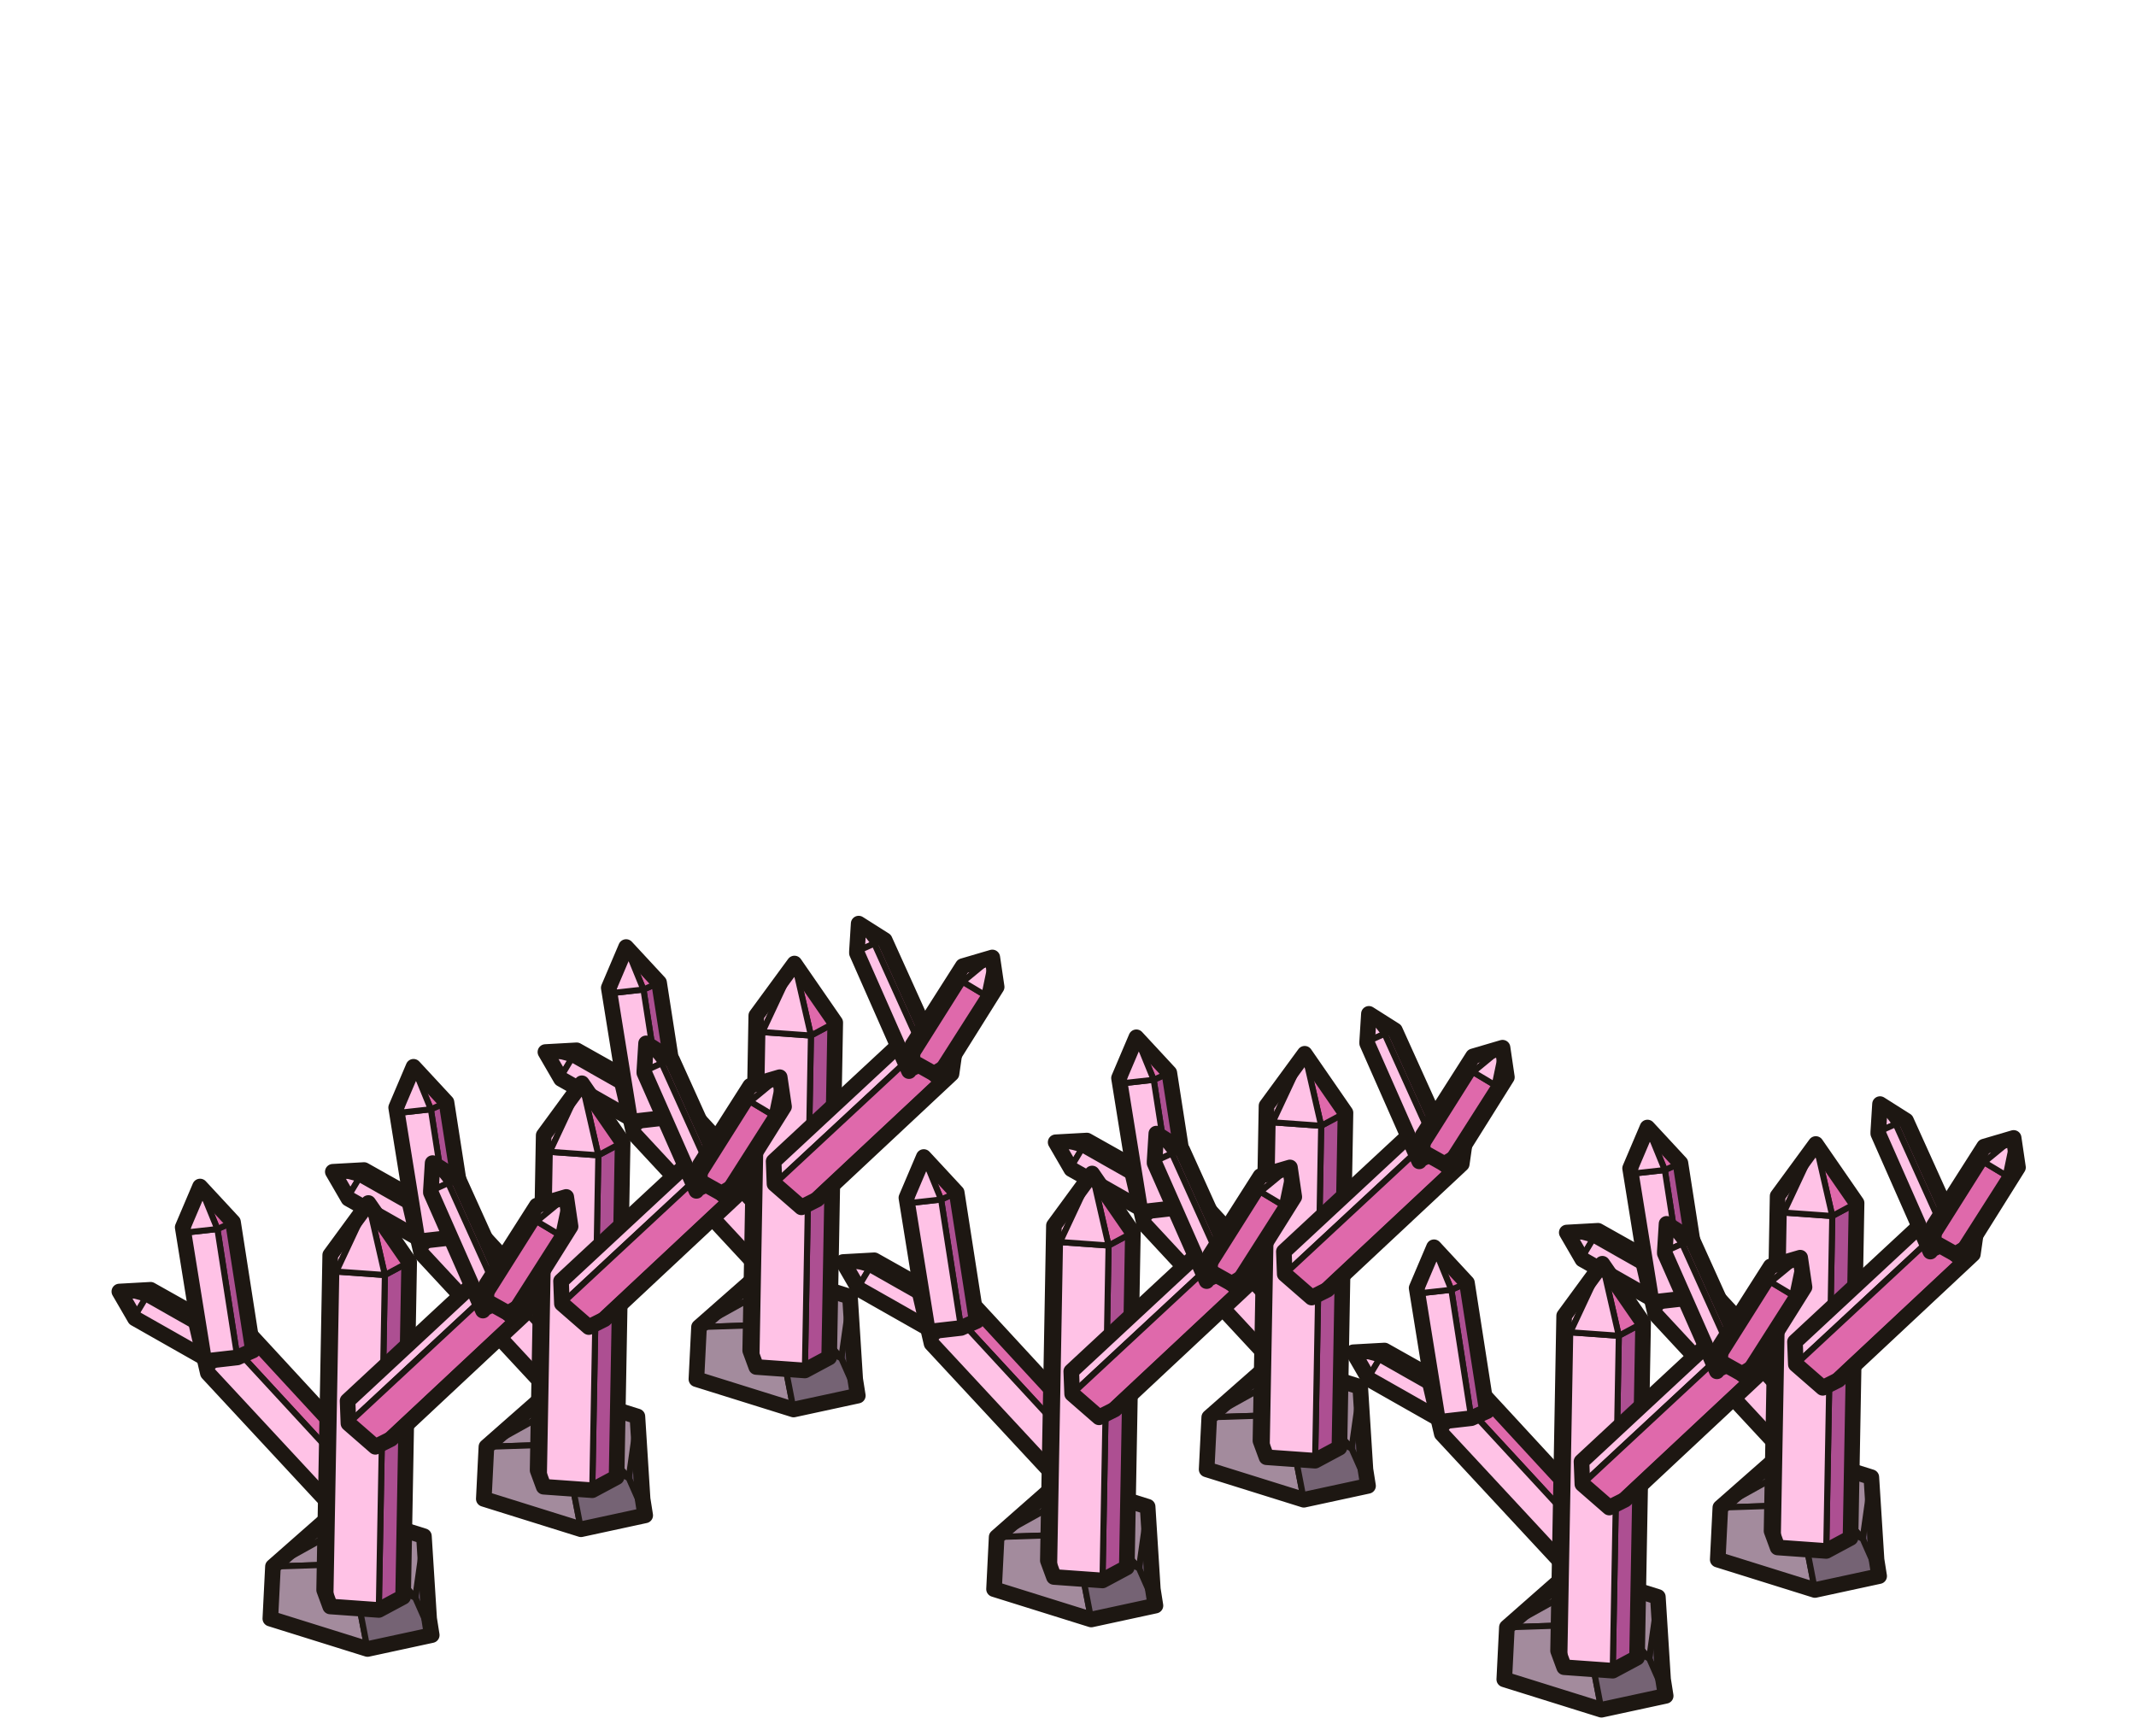
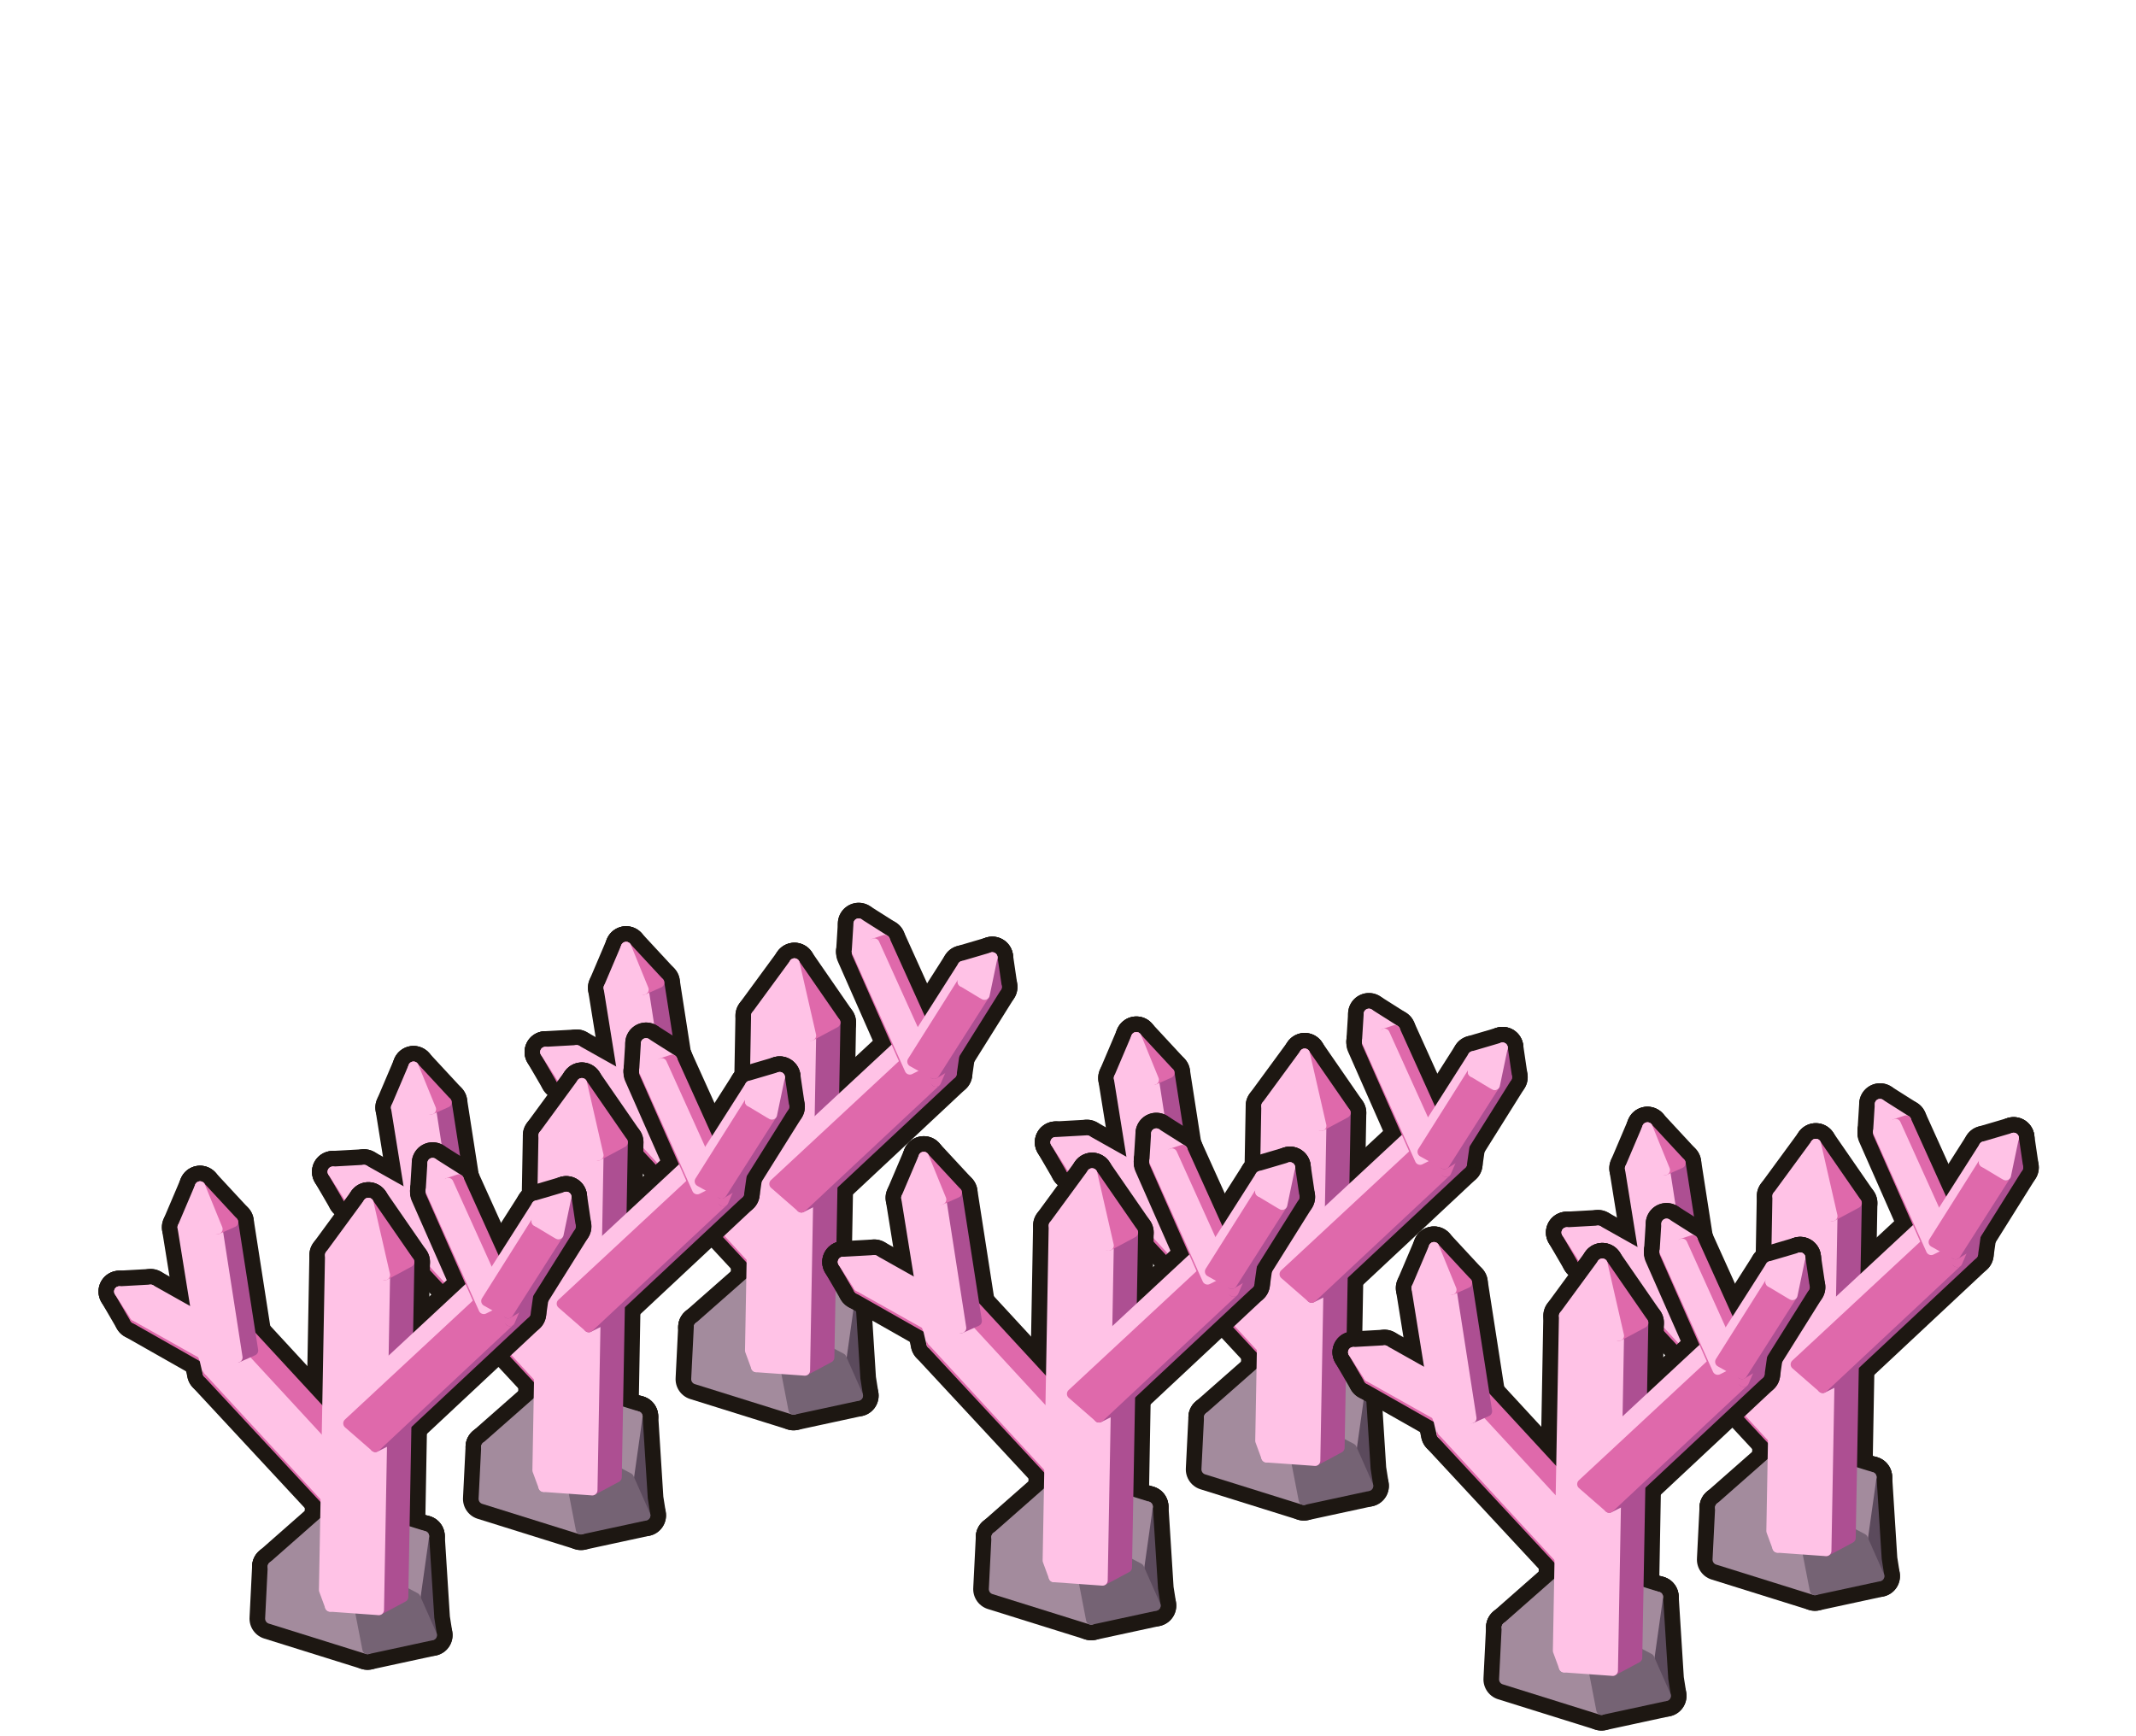
<svg xmlns="http://www.w3.org/2000/svg" width="64" height="52" viewBox="0 0 64 52">
  <defs>
    <g id="unit">
      <g stroke-linejoin="round" stroke-linecap="round">
-         <path d="M32.7,48.3L41.1,49.8L31.2,46.7Z" fill="#a38b9d" stroke="#1d1712" stroke-width=".7" />
-         <path d="M32.7,48.3L31.2,46.7L23.7,53.3Z" fill="#a38b9d" stroke="#1d1712" stroke-width=".7" />
-         <path d="M41.1,49.8L40.1,56.9L42.0,61.2L41.7,59.3Z" fill="#5b4a5c" stroke="#1d1712" stroke-width=".7" />
-         <path d="M32.7,48.3L40.1,56.9L41.1,49.8Z" fill="#a38b9d" stroke="#1d1712" stroke-width=".7" />
-         <path d="M32.7,48.3L23.7,53.3L32.7,53.0Z" fill="#a38b9d" stroke="#1d1712" stroke-width=".7" />
-         <path d="M32.7,53.0L23.7,53.3L23.4,59.3L34.6,62.8Z" fill="#a38b9d" stroke="#1d1712" stroke-width=".7" />
-         <path d="M32.7,48.3L32.7,53.0L40.1,56.9Z" fill="#a38b9d" stroke="#1d1712" stroke-width=".7" />
-         <path d="M40.1,56.9L32.7,53.0L34.6,62.8L42.0,61.2Z" fill="#756374" stroke="#1d1712" stroke-width=".7" />
-         <path d="M31.2,46.7L23.7,53.3M41.1,49.8L31.2,46.7M42.0,61.2L41.7,59.3M41.7,59.3L41.1,49.8M34.6,62.8L42.0,61.2M23.7,53.3L23.4,59.3M23.4,59.3L34.6,62.8" fill="none" stroke="#1d1712" stroke-width="1.8" />
-         <path d="M7.8,24.7L7.8,24.4L6.0,21.6Z" fill="#df69ab" stroke="#1d1712" stroke-width=".7" />
-         <path d="M18.2,30.6L18.3,30.3L7.8,24.4L7.8,24.7Z" fill="#df69ab" stroke="#1d1712" stroke-width=".7" />
-         <path d="M9.0,22.4L9.6,21.4L6.0,21.6Z" fill="#ffc2e6" stroke="#1d1712" stroke-width=".7" />
-         <path d="M19.4,28.3L20.1,27.3L9.6,21.4L9.0,22.4Z" fill="#ffc2e6" stroke="#1d1712" stroke-width=".7" />
-         <path d="M7.8,24.4L9.0,22.4L6.0,21.6Z" fill="#ffc2e6" stroke="#1d1712" stroke-width=".7" />
-         <path d="M18.3,30.3L19.4,28.3L9.0,22.4L7.8,24.4Z" fill="#ffc2e6" stroke="#1d1712" stroke-width=".7" />
-         <path d="M18.2,30.6L18.3,30.3M7.8,24.7L18.2,30.6M6.0,21.6L7.8,24.7M18.3,30.3L19.4,28.3M19.4,28.3L20.1,27.3M20.1,27.3L9.6,21.4M9.6,21.4L6.0,21.6" fill="none" stroke="#1d1712" stroke-width="1.8" />
-         <path d="M16.2,31.0L16.3,30.7L14.8,25.0Z" fill="#ffc2e6" stroke="#1d1712" stroke-width=".7" />
-         <path d="M31.8,47.8L31.8,47.5L16.3,30.7L16.2,31.0Z" fill="#df69ab" stroke="#1d1712" stroke-width=".7" />
-         <path d="M19.2,28.0L21.0,26.5L14.8,25.0Z" fill="#ffc2e6" stroke="#1d1712" stroke-width=".7" />
-         <path d="M16.3,30.7L19.2,28.0L14.8,25.0Z" fill="#ffc2e6" stroke="#1d1712" stroke-width=".7" />
-         <path d="M34.7,44.8L36.5,43.3L21.0,26.5L19.2,28.0Z" fill="#df69ab" stroke="#1d1712" stroke-width=".7" />
-         <path d="M31.8,47.5L34.7,44.8L19.2,28.0L16.3,30.7Z" fill="#ffc2e6" stroke="#1d1712" stroke-width=".7" />
-         <path d="M31.8,47.8L31.8,47.5M16.2,31.0L31.8,47.8M14.8,25.0L16.2,31.0M31.8,47.5L34.7,44.8M34.7,44.8L36.5,43.3M36.5,43.3L21.0,26.5M21.0,26.5L14.8,25.0" fill="none" stroke="#1d1712" stroke-width="1.8" />
-         <path d="M15.7,29.1L16.1,29.6L13.7,14.8L13.3,14.2Z" fill="#ffc2e6" stroke="#1d1712" stroke-width=".7" />
-         <path d="M19.6,29.2L21.4,28.4L19.1,13.6L17.3,14.4Z" fill="#ad4f92" stroke="#1d1712" stroke-width=".7" />
-         <path d="M13.3,14.2L13.7,14.8L15.3,9.5Z" fill="#ffc2e6" stroke="#1d1712" stroke-width=".7" />
-         <path d="M16.1,29.6L19.6,29.2L17.3,14.4L13.7,14.8Z" fill="#ffc2e6" stroke="#1d1712" stroke-width=".7" />
-         <path d="M17.3,14.4L19.1,13.6L15.3,9.5Z" fill="#df69ab" stroke="#1d1712" stroke-width=".7" />
-         <path d="M13.7,14.8L17.3,14.4L15.3,9.5Z" fill="#ffc2e6" stroke="#1d1712" stroke-width=".7" />
-         <path d="M15.7,29.1L16.1,29.6M13.3,14.2L15.7,29.1M15.3,9.5L13.3,14.2M16.1,29.6L19.6,29.2M19.6,29.2L21.4,28.4M21.4,28.4L19.1,13.6M19.1,13.6L15.3,9.5" fill="none" stroke="#1d1712" stroke-width="1.8" />
-         <path d="M29.6,56.0L30.3,57.9L31.0,19.3L30.3,17.4Z" fill="#ffc2e6" stroke="#1d1712" stroke-width=".7" />
-         <path d="M35.9,58.3L38.7,56.8L39.4,18.2L36.6,19.7Z" fill="#ad4f92" stroke="#1d1712" stroke-width=".7" />
-         <path d="M30.3,57.9L35.9,58.3L36.6,19.7L31.0,19.3Z" fill="#ffc2e6" stroke="#1d1712" stroke-width=".7" />
-         <path d="M30.3,17.4L31.0,19.3L34.7,11.4Z" fill="#ffc2e6" stroke="#1d1712" stroke-width=".7" />
-         <path d="M36.6,19.7L39.4,18.2L34.7,11.4Z" fill="#df69ab" stroke="#1d1712" stroke-width=".7" />
-         <path d="M31.0,19.3L36.6,19.7L34.7,11.4Z" fill="#ffc2e6" stroke="#1d1712" stroke-width=".7" />
-         <path d="M29.6,56.0L30.3,57.9M30.3,17.4L29.6,56.0M34.7,11.4L30.3,17.4M30.3,57.9L35.9,58.3M35.9,58.3L38.7,56.8M38.7,56.8L39.4,18.2M39.4,18.2L34.7,11.4" fill="none" stroke="#1d1712" stroke-width="1.8" />
-         <path d="M35.5,39.5L37.3,38.6L52.8,24.1L51.0,25.0Z" fill="#ad4f92" stroke="#1d1712" stroke-width=".7" />
-         <path d="M32.3,34.2L32.4,36.8L48.0,22.3L47.9,19.7Z" fill="#ffc2e6" stroke="#1d1712" stroke-width=".7" />
-         <path d="M32.4,36.8L35.5,39.5L51.0,25.0L48.0,22.3Z" fill="#df69ab" stroke="#1d1712" stroke-width=".7" />
-         <path d="M51.0,25.0L52.8,24.1L53.5,19.2Z" fill="#ad4f92" stroke="#1d1712" stroke-width=".7" />
-         <path d="M47.9,19.7L48.0,22.3L53.5,19.2Z" fill="#ffc2e6" stroke="#1d1712" stroke-width=".7" />
-         <path d="M48.0,22.3L51.0,25.0L53.5,19.2Z" fill="#df69ab" stroke="#1d1712" stroke-width=".7" />
-         <path d="M32.3,34.2L32.4,36.8M47.9,19.7L32.3,34.2M53.5,19.2L47.9,19.7M32.4,36.8L35.5,39.5M35.5,39.5L37.3,38.6M37.3,38.6L52.8,24.1M52.8,24.1L53.5,19.2" fill="none" stroke="#1d1712" stroke-width="1.8" />
-         <path d="M43.9,9.1L45.1,8.7L42.1,6.8Z" fill="#ffc2e6" stroke="#1d1712" stroke-width=".7" />
-         <path d="M47.9,23.8L48.0,23.6L41.9,10.0L41.9,10.2Z" fill="#df69ab" stroke="#1d1712" stroke-width=".7" />
-         <path d="M41.9,10.0L43.9,9.1L42.1,6.8Z" fill="#ffc2e6" stroke="#1d1712" stroke-width=".7" />
-         <path d="M50.0,22.6L51.2,22.2L45.1,8.7L43.9,9.1Z" fill="#df69ab" stroke="#1d1712" stroke-width=".7" />
-         <path d="M48.0,23.6L50.0,22.6L43.9,9.1L41.9,10.0Z" fill="#ffc2e6" stroke="#1d1712" stroke-width=".7" />
-         <path d="M47.9,23.8L48.0,23.6M41.9,10.0L41.9,10.2M41.9,10.2L47.9,23.8M48.0,23.6L50.0,22.6M42.1,6.8L41.9,10.0M50.0,22.6L51.2,22.2M51.2,22.2L45.1,8.7M45.1,8.7L42.1,6.8" fill="none" stroke="#1d1712" stroke-width="1.8" />
-         <path d="M50.8,24.1L52.3,23.2L58.0,14.1L56.6,15.0Z" fill="#ad4f92" stroke="#1d1712" stroke-width=".7" />
-         <path d="M48.3,20.8L48.3,22.7L54.1,13.5L54.1,11.7Z" fill="#ffc2e6" stroke="#1d1712" stroke-width=".7" />
-         <path d="M48.3,22.7L50.8,24.1L56.6,15.0L54.1,13.5Z" fill="#df69ab" stroke="#1d1712" stroke-width=".7" />
-         <path d="M56.6,15.0L58.0,14.1L57.5,10.7Z" fill="#ad4f92" stroke="#1d1712" stroke-width=".7" />
-         <path d="M54.1,11.7L54.1,13.5L57.5,10.7Z" fill="#ffc2e6" stroke="#1d1712" stroke-width=".7" />
-         <path d="M54.1,13.5L56.6,15.0L57.5,10.7Z" fill="#ffc2e6" stroke="#1d1712" stroke-width=".7" />
-         <path d="M48.3,20.8L48.3,22.7M54.1,11.7L48.3,20.8M57.5,10.7L54.1,11.7M48.3,22.7L50.8,24.1M50.8,24.1L52.3,23.2M52.3,23.2L58.0,14.1M58.0,14.1L57.5,10.7" fill="none" stroke="#1d1712" stroke-width="1.8" />
+         <g>
+           <path d="M32.7,48.3L31.2,46.7L23.7,53.3Z" fill="#1d1712" stroke="#1d1712" stroke-width="4.8" />
+           <path d="M32.7,48.3L41.1,49.8L31.2,46.7Z" fill="#1d1712" stroke="#1d1712" stroke-width="4.8" />
+           <path d="M41.1,49.8L40.1,56.9L42.0,61.2L41.7,59.3Z" fill="#1d1712" stroke="#1d1712" stroke-width="4.8" />
+           <path d="M32.7,48.3L40.1,56.9L41.1,49.8Z" fill="#1d1712" stroke="#1d1712" stroke-width="4.8" />
+           <path d="M40.1,56.9L32.7,53.0L34.6,62.8L42.0,61.2Z" fill="#1d1712" stroke="#1d1712" stroke-width="4.8" />
+           <path d="M32.7,48.3L32.7,53.0L40.1,56.9Z" fill="#1d1712" stroke="#1d1712" stroke-width="4.8" />
+           <path d="M32.7,53.0L23.7,53.3L23.4,59.3L34.6,62.8Z" fill="#1d1712" stroke="#1d1712" stroke-width="4.8" />
+           <path d="M32.7,48.3L23.7,53.3L32.7,53.0Z" fill="#1d1712" stroke="#1d1712" stroke-width="4.8" />
+           <path d="M29.6,56.0L30.3,57.9L31.0,19.3L30.3,17.4Z" fill="#1d1712" stroke="#1d1712" stroke-width="4.8" />
+           <path d="M30.3,17.4L31.0,19.3L34.7,11.4Z" fill="#1d1712" stroke="#1d1712" stroke-width="4.8" />
+           <path d="M30.3,57.9L35.9,58.3L36.6,19.7L31.0,19.3Z" fill="#1d1712" stroke="#1d1712" stroke-width="4.8" />
+           <path d="M31.0,19.3L36.6,19.7L34.7,11.4Z" fill="#1d1712" stroke="#1d1712" stroke-width="4.8" />
+           <path d="M35.9,58.3L38.7,56.8L39.4,18.2L36.6,19.7Z" fill="#1d1712" stroke="#1d1712" stroke-width="4.8" />
+           <path d="M36.6,19.7L39.4,18.2L34.7,11.4Z" fill="#1d1712" stroke="#1d1712" stroke-width="4.8" />
+           <path d="M31.8,47.8L31.8,47.5L16.3,30.7L16.2,31.0Z" fill="#1d1712" stroke="#1d1712" stroke-width="4.8" />
+           <path d="M16.2,31.0L16.3,30.7L14.8,25.0Z" fill="#1d1712" stroke="#1d1712" stroke-width="4.8" />
+           <path d="M31.8,47.5L34.7,44.8L19.2,28.0L16.3,30.7Z" fill="#1d1712" stroke="#1d1712" stroke-width="4.8" />
+           <path d="M16.3,30.7L19.2,28.0L14.8,25.0Z" fill="#1d1712" stroke="#1d1712" stroke-width="4.8" />
+           <path d="M34.7,44.8L36.5,43.3L21.0,26.5L19.2,28.0Z" fill="#1d1712" stroke="#1d1712" stroke-width="4.8" />
+           <path d="M19.2,28.0L21.0,26.5L14.8,25.0Z" fill="#1d1712" stroke="#1d1712" stroke-width="4.8" />
+           <path d="M15.7,29.1L16.1,29.6L13.7,14.8L13.3,14.2Z" fill="#1d1712" stroke="#1d1712" stroke-width="4.8" />
+           <path d="M13.3,14.2L13.7,14.8L15.3,9.5Z" fill="#1d1712" stroke="#1d1712" stroke-width="4.8" />
+           <path d="M16.1,29.6L19.6,29.2L17.3,14.4L13.7,14.8Z" fill="#1d1712" stroke="#1d1712" stroke-width="4.8" />
+           <path d="M13.7,14.8L17.3,14.4L15.3,9.5Z" fill="#1d1712" stroke="#1d1712" stroke-width="4.8" />
+           <path d="M19.6,29.2L21.4,28.4L19.1,13.6L17.3,14.4Z" fill="#1d1712" stroke="#1d1712" stroke-width="4.8" />
+           <path d="M17.3,14.4L19.1,13.6L15.3,9.5Z" fill="#1d1712" stroke="#1d1712" stroke-width="4.8" />
+           <path d="M32.3,34.2L32.4,36.8L48.0,22.3L47.9,19.7Z" fill="#1d1712" stroke="#1d1712" stroke-width="4.8" />
+           <path d="M47.9,19.7L48.0,22.3L53.5,19.2Z" fill="#1d1712" stroke="#1d1712" stroke-width="4.8" />
+           <path d="M32.4,36.8L35.5,39.5L51.0,25.0L48.0,22.3Z" fill="#1d1712" stroke="#1d1712" stroke-width="4.8" />
+           <path d="M48.0,22.3L51.0,25.0L53.5,19.2Z" fill="#1d1712" stroke="#1d1712" stroke-width="4.8" />
+           <path d="M35.5,39.5L37.3,38.6L52.8,24.1L51.0,25.0Z" fill="#1d1712" stroke="#1d1712" stroke-width="4.8" />
+           <path d="M51.0,25.0L52.8,24.1L53.5,19.2Z" fill="#1d1712" stroke="#1d1712" stroke-width="4.8" />
+           <path d="M48.3,20.8L48.3,22.7L54.1,13.5L54.1,11.7Z" fill="#1d1712" stroke="#1d1712" stroke-width="4.8" />
+           <path d="M54.1,11.7L54.1,13.5L57.5,10.7Z" fill="#1d1712" stroke="#1d1712" stroke-width="4.8" />
+           <path d="M48.3,22.7L50.8,24.1L56.6,15.0L54.1,13.5Z" fill="#1d1712" stroke="#1d1712" stroke-width="4.8" />
+           <path d="M54.1,13.5L56.6,15.0L57.5,10.7Z" fill="#1d1712" stroke="#1d1712" stroke-width="4.8" />
+           <path d="M50.8,24.1L52.3,23.2L58.0,14.1L56.6,15.0Z" fill="#1d1712" stroke="#1d1712" stroke-width="4.8" />
+           <path d="M56.6,15.0L58.0,14.1L57.5,10.7Z" fill="#1d1712" stroke="#1d1712" stroke-width="4.8" />
+           <path d="M18.2,30.6L18.3,30.3L7.8,24.4L7.8,24.7Z" fill="#1d1712" stroke="#1d1712" stroke-width="4.8" />
+           <path d="M7.8,24.7L7.8,24.4L6.0,21.6Z" fill="#1d1712" stroke="#1d1712" stroke-width="4.8" />
+           <path d="M18.3,30.3L19.4,28.3L9.0,22.4L7.8,24.4Z" fill="#1d1712" stroke="#1d1712" stroke-width="4.8" />
+           <path d="M7.8,24.4L9.0,22.4L6.0,21.6Z" fill="#1d1712" stroke="#1d1712" stroke-width="4.8" />
+           <path d="M19.4,28.3L20.1,27.3L9.6,21.4L9.0,22.4Z" fill="#1d1712" stroke="#1d1712" stroke-width="4.8" />
+           <path d="M9.0,22.4L9.6,21.4L6.0,21.6Z" fill="#1d1712" stroke="#1d1712" stroke-width="4.8" />
+           <path d="M47.9,23.8L48.0,23.6L41.9,10.0L41.9,10.2Z" fill="#1d1712" stroke="#1d1712" stroke-width="4.8" />
+           <path d="M48.0,23.6L50.0,22.6L43.9,9.1L41.9,10.0Z" fill="#1d1712" stroke="#1d1712" stroke-width="4.8" />
+           <path d="M41.9,10.0L43.9,9.1L42.1,6.8Z" fill="#1d1712" stroke="#1d1712" stroke-width="4.8" />
+           <path d="M50.0,22.6L51.2,22.2L45.1,8.7L43.9,9.1Z" fill="#1d1712" stroke="#1d1712" stroke-width="4.8" />
+           <path d="M43.9,9.1L45.1,8.7L42.1,6.8Z" fill="#1d1712" stroke="#1d1712" stroke-width="4.8" />
+         </g>
+         <path d="M32.7,48.3L41.1,49.8L31.2,46.7Z" fill="#a38b9d" stroke="#a38b9d" stroke-width="1.2" />
+         <path d="M32.7,48.3L31.2,46.7L23.7,53.3Z" fill="#a38b9d" stroke="#a38b9d" stroke-width="1.2" />
+         <path d="M41.1,49.8L40.1,56.9L42.0,61.2L41.7,59.3Z" fill="#5b4a5c" stroke="#5b4a5c" stroke-width="1.2" />
+         <path d="M32.7,48.3L40.1,56.9L41.1,49.8Z" fill="#a38b9d" stroke="#a38b9d" stroke-width="1.2" />
+         <path d="M32.7,48.3L23.7,53.3L32.7,53.0Z" fill="#a38b9d" stroke="#a38b9d" stroke-width="1.2" />
+         <path d="M32.7,53.0L23.7,53.3L23.4,59.3L34.6,62.8Z" fill="#a38b9d" stroke="#a38b9d" stroke-width="1.2" />
+         <path d="M32.7,48.3L32.7,53.0L40.1,56.9Z" fill="#a38b9d" stroke="#a38b9d" stroke-width="1.2" />
+         <path d="M40.1,56.9L32.7,53.0L34.6,62.8L42.0,61.2Z" fill="#756374" stroke="#756374" stroke-width="1.2" />
+         <path d="M7.8,24.7L7.8,24.4L6.0,21.6Z" fill="#df69ab" stroke="#df69ab" stroke-width="1.2" />
+         <path d="M18.2,30.6L18.3,30.3L7.8,24.4L7.8,24.7Z" fill="#df69ab" stroke="#df69ab" stroke-width="1.2" />
+         <path d="M9.0,22.4L9.6,21.4L6.0,21.6Z" fill="#ffc2e6" stroke="#ffc2e6" stroke-width="1.2" />
+         <path d="M19.4,28.3L20.1,27.3L9.6,21.4L9.0,22.4Z" fill="#ffc2e6" stroke="#ffc2e6" stroke-width="1.2" />
+         <path d="M7.8,24.4L9.0,22.4L6.0,21.6Z" fill="#ffc2e6" stroke="#ffc2e6" stroke-width="1.2" />
+         <path d="M18.3,30.3L19.4,28.3L9.0,22.4L7.8,24.4Z" fill="#ffc2e6" stroke="#ffc2e6" stroke-width="1.2" />
+         <path d="M16.2,31.0L16.3,30.7L14.8,25.0Z" fill="#ffc2e6" stroke="#ffc2e6" stroke-width="1.2" />
+         <path d="M31.8,47.8L31.8,47.5L16.3,30.7L16.2,31.0Z" fill="#df69ab" stroke="#df69ab" stroke-width="1.2" />
+         <path d="M19.2,28.0L21.0,26.5L14.8,25.0Z" fill="#ffc2e6" stroke="#ffc2e6" stroke-width="1.2" />
+         <path d="M16.3,30.7L19.2,28.0L14.8,25.0Z" fill="#ffc2e6" stroke="#ffc2e6" stroke-width="1.2" />
+         <path d="M34.7,44.8L36.5,43.3L21.0,26.5L19.2,28.0Z" fill="#df69ab" stroke="#df69ab" stroke-width="1.2" />
+         <path d="M31.8,47.5L34.7,44.8L19.2,28.0L16.3,30.7Z" fill="#ffc2e6" stroke="#ffc2e6" stroke-width="1.2" />
+         <path d="M15.7,29.1L16.1,29.6L13.7,14.8L13.3,14.2Z" fill="#ffc2e6" stroke="#ffc2e6" stroke-width="1.2" />
+         <path d="M19.6,29.2L21.4,28.4L19.1,13.6L17.3,14.4Z" fill="#ad4f92" stroke="#ad4f92" stroke-width="1.2" />
+         <path d="M13.3,14.2L13.7,14.8L15.3,9.5Z" fill="#ffc2e6" stroke="#ffc2e6" stroke-width="1.2" />
+         <path d="M16.1,29.6L19.6,29.2L17.3,14.4L13.7,14.8Z" fill="#ffc2e6" stroke="#ffc2e6" stroke-width="1.2" />
+         <path d="M17.3,14.4L19.1,13.6L15.3,9.5Z" fill="#df69ab" stroke="#df69ab" stroke-width="1.2" />
+         <path d="M13.7,14.8L17.3,14.4L15.3,9.5Z" fill="#ffc2e6" stroke="#ffc2e6" stroke-width="1.2" />
+         <path d="M29.6,56.0L30.3,57.9L31.0,19.3L30.3,17.4Z" fill="#ffc2e6" stroke="#ffc2e6" stroke-width="1.2" />
+         <path d="M35.9,58.3L38.7,56.8L39.4,18.2L36.6,19.7Z" fill="#ad4f92" stroke="#ad4f92" stroke-width="1.2" />
+         <path d="M30.3,57.9L35.9,58.3L36.6,19.7L31.0,19.3Z" fill="#ffc2e6" stroke="#ffc2e6" stroke-width="1.2" />
+         <path d="M30.3,17.4L31.0,19.3L34.7,11.4Z" fill="#ffc2e6" stroke="#ffc2e6" stroke-width="1.2" />
+         <path d="M36.6,19.7L39.4,18.2L34.7,11.4Z" fill="#df69ab" stroke="#df69ab" stroke-width="1.2" />
+         <path d="M31.0,19.3L36.6,19.7L34.7,11.4Z" fill="#ffc2e6" stroke="#ffc2e6" stroke-width="1.2" />
+         <path d="M35.5,39.5L37.3,38.6L52.8,24.1L51.0,25.0Z" fill="#ad4f92" stroke="#ad4f92" stroke-width="1.2" />
+         <path d="M32.3,34.2L32.4,36.8L48.0,22.3L47.9,19.7Z" fill="#ffc2e6" stroke="#ffc2e6" stroke-width="1.2" />
+         <path d="M32.4,36.8L35.5,39.5L51.0,25.0L48.0,22.3Z" fill="#df69ab" stroke="#df69ab" stroke-width="1.2" />
+         <path d="M51.0,25.0L52.8,24.1L53.5,19.2Z" fill="#ad4f92" stroke="#ad4f92" stroke-width="1.2" />
+         <path d="M47.9,19.7L48.0,22.3L53.5,19.2Z" fill="#ffc2e6" stroke="#ffc2e6" stroke-width="1.2" />
+         <path d="M48.0,22.3L51.0,25.0L53.5,19.2Z" fill="#df69ab" stroke="#df69ab" stroke-width="1.2" />
+         <path d="M43.9,9.1L45.1,8.7L42.1,6.8Z" fill="#ffc2e6" stroke="#ffc2e6" stroke-width="1.2" />
+         <path d="M47.9,23.8L48.0,23.6L41.9,10.0L41.9,10.2Z" fill="#df69ab" stroke="#df69ab" stroke-width="1.2" />
+         <path d="M41.9,10.0L43.9,9.1L42.1,6.8Z" fill="#ffc2e6" stroke="#ffc2e6" stroke-width="1.2" />
+         <path d="M50.0,22.6L51.2,22.2L45.1,8.7L43.9,9.1Z" fill="#df69ab" stroke="#df69ab" stroke-width="1.2" />
+         <path d="M48.0,23.6L50.0,22.6L43.9,9.1L41.9,10.0Z" fill="#ffc2e6" stroke="#ffc2e6" stroke-width="1.2" />
+         <path d="M50.8,24.1L52.3,23.2L58.0,14.1L56.6,15.0Z" fill="#ad4f92" stroke="#ad4f92" stroke-width="1.2" />
+         <path d="M48.3,20.8L48.3,22.7L54.1,13.5L54.1,11.7Z" fill="#ffc2e6" stroke="#ffc2e6" stroke-width="1.2" />
+         <path d="M48.3,22.7L50.8,24.1L56.6,15.0L54.1,13.5Z" fill="#df69ab" stroke="#df69ab" stroke-width="1.2" />
+         <path d="M56.6,15.0L58.0,14.1L57.5,10.7Z" fill="#ad4f92" stroke="#ad4f92" stroke-width="1.2" />
+         <path d="M54.1,11.7L54.1,13.5L57.5,10.7Z" fill="#ffc2e6" stroke="#ffc2e6" stroke-width="1.2" />
+         <path d="M54.1,13.5L56.6,15.0L57.5,10.7Z" fill="#ffc2e6" stroke="#ffc2e6" stroke-width="1.2" />
      </g>
    </g>
  </defs>
  <g transform="translate(23.7 32.2) scale(0.260)">
    <use href="#unit" x="-34.3" y="-24.2" />
    <use href="#unit" x="24.5" y="-13.8" />
    <use href="#unit" x="-58.8" y="-10.4" />
    <use href="#unit" x="83.4" y="-3.4" />
    <use href="#unit" x="0.0" y="0.0" />
    <use href="#unit" x="-83.4" y="3.4" />
    <use href="#unit" x="58.8" y="10.4" />
  </g>
</svg>
